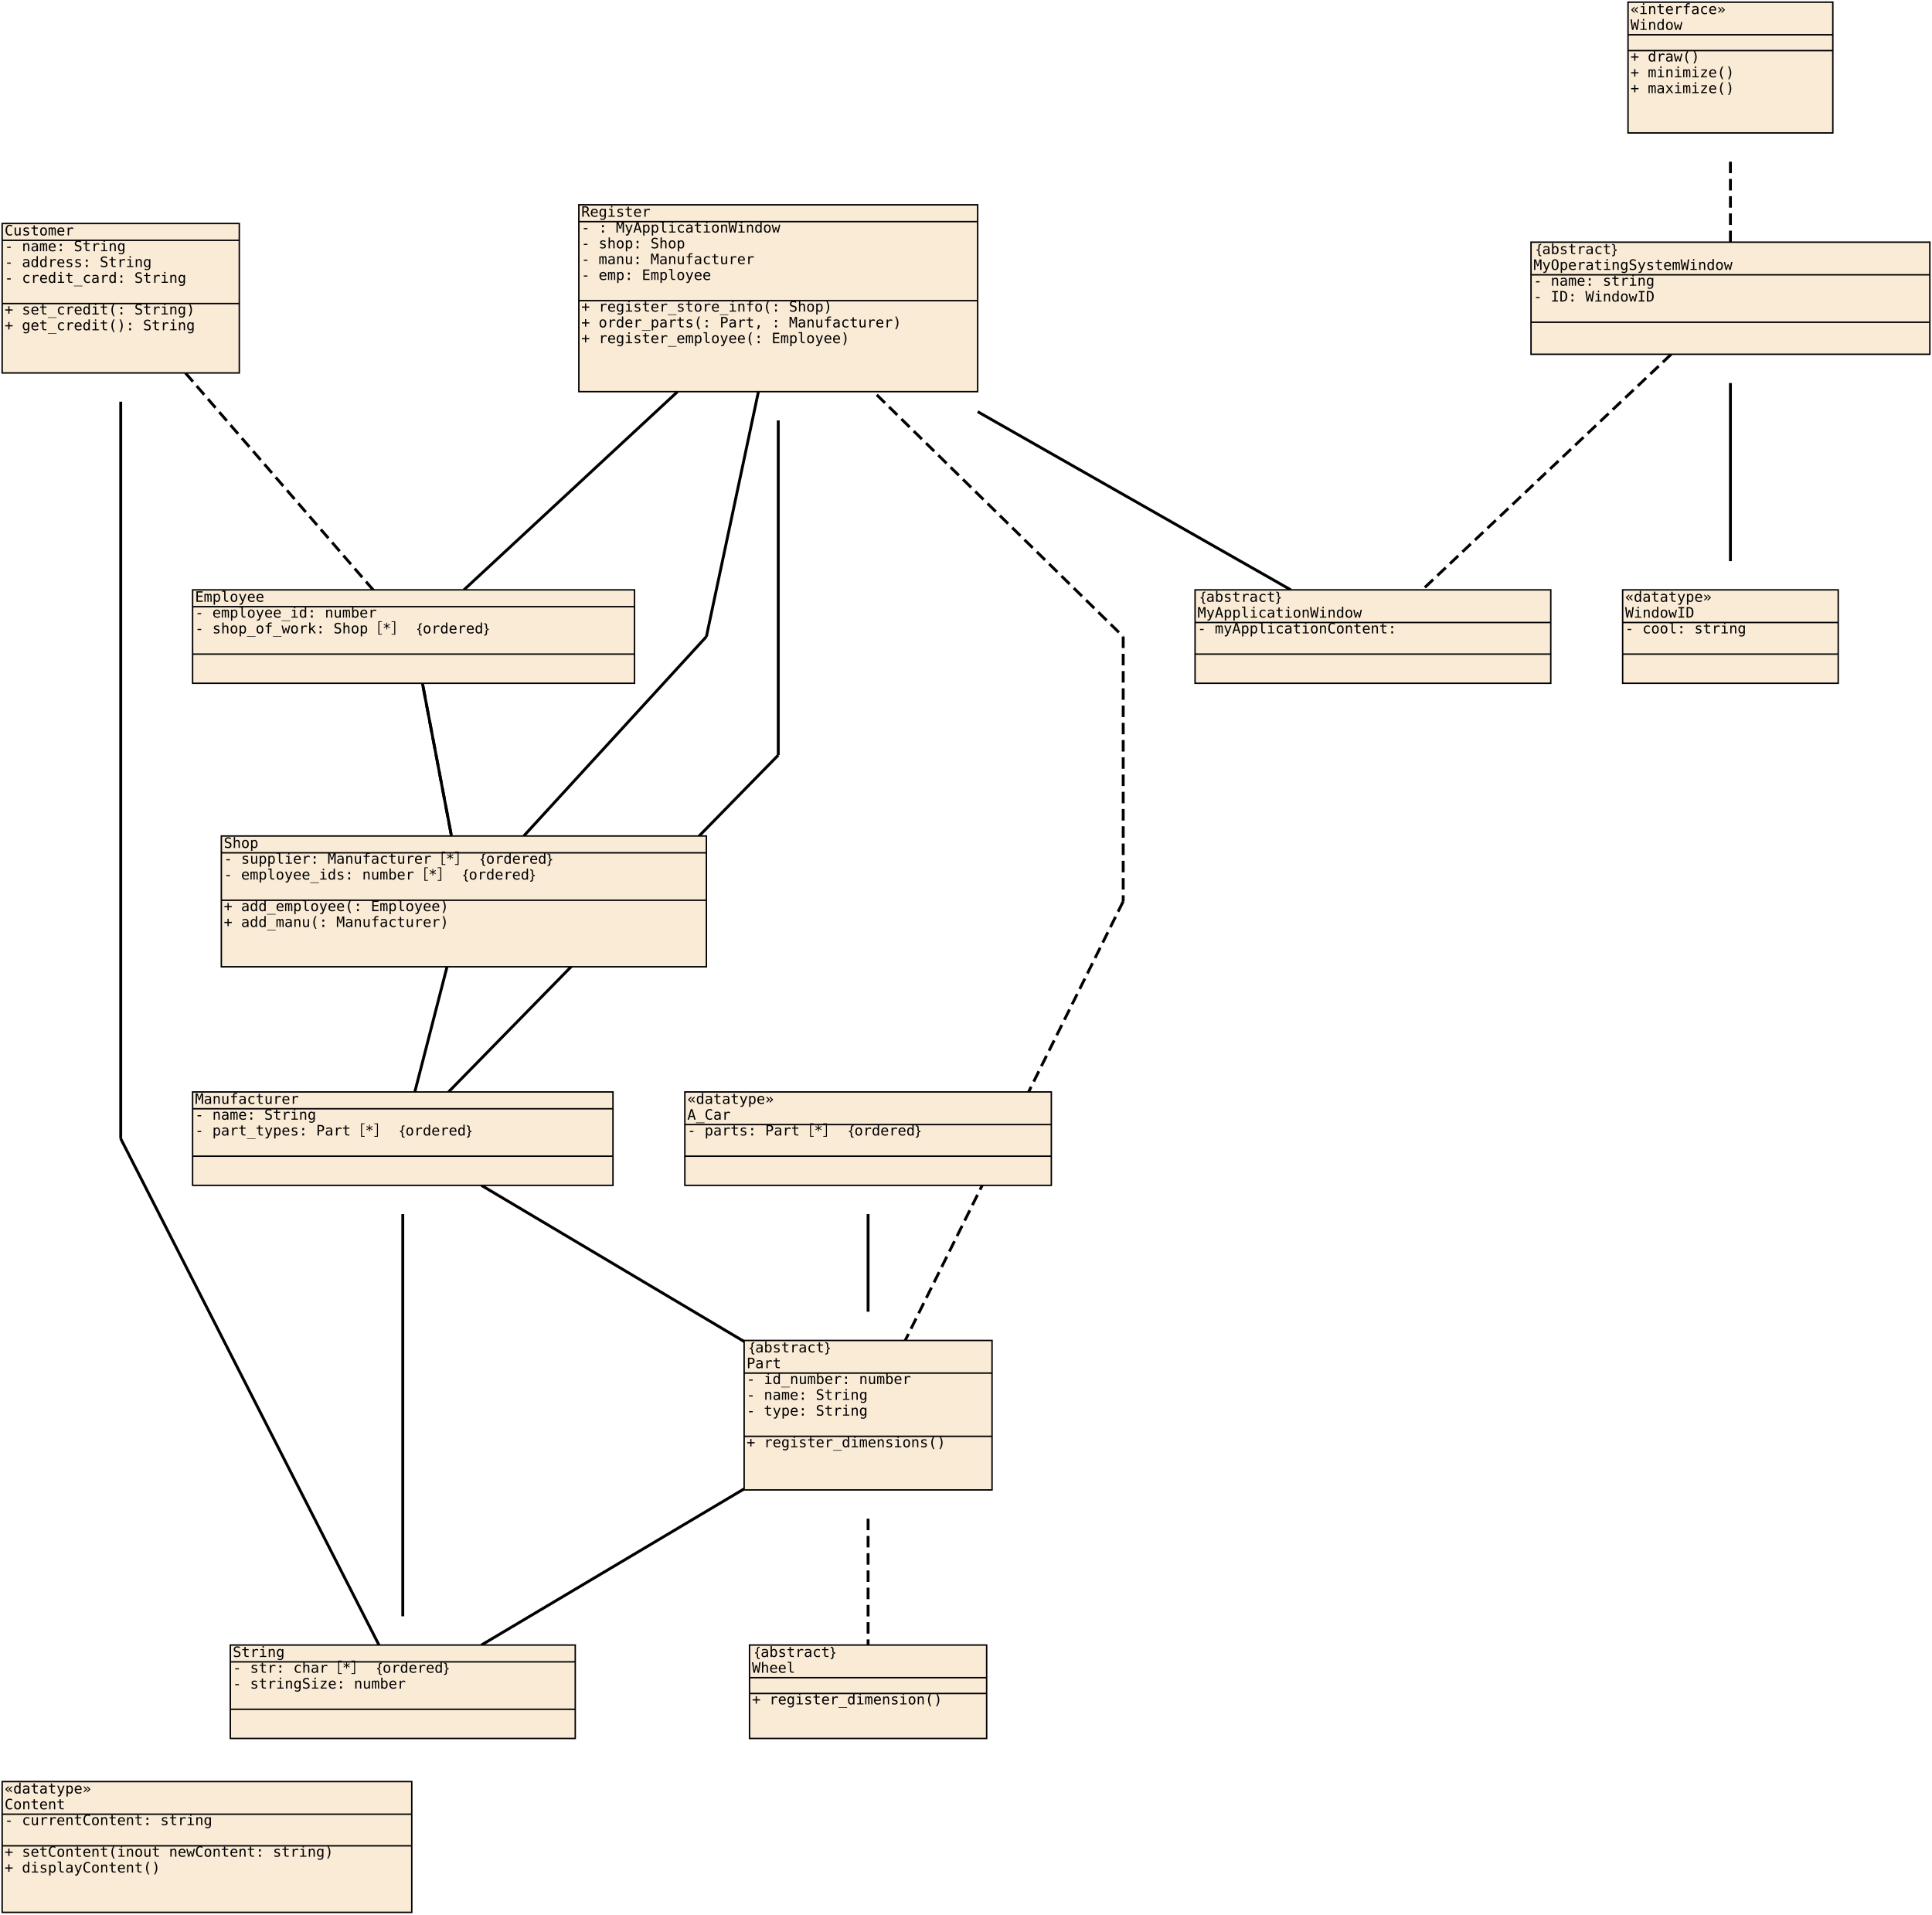
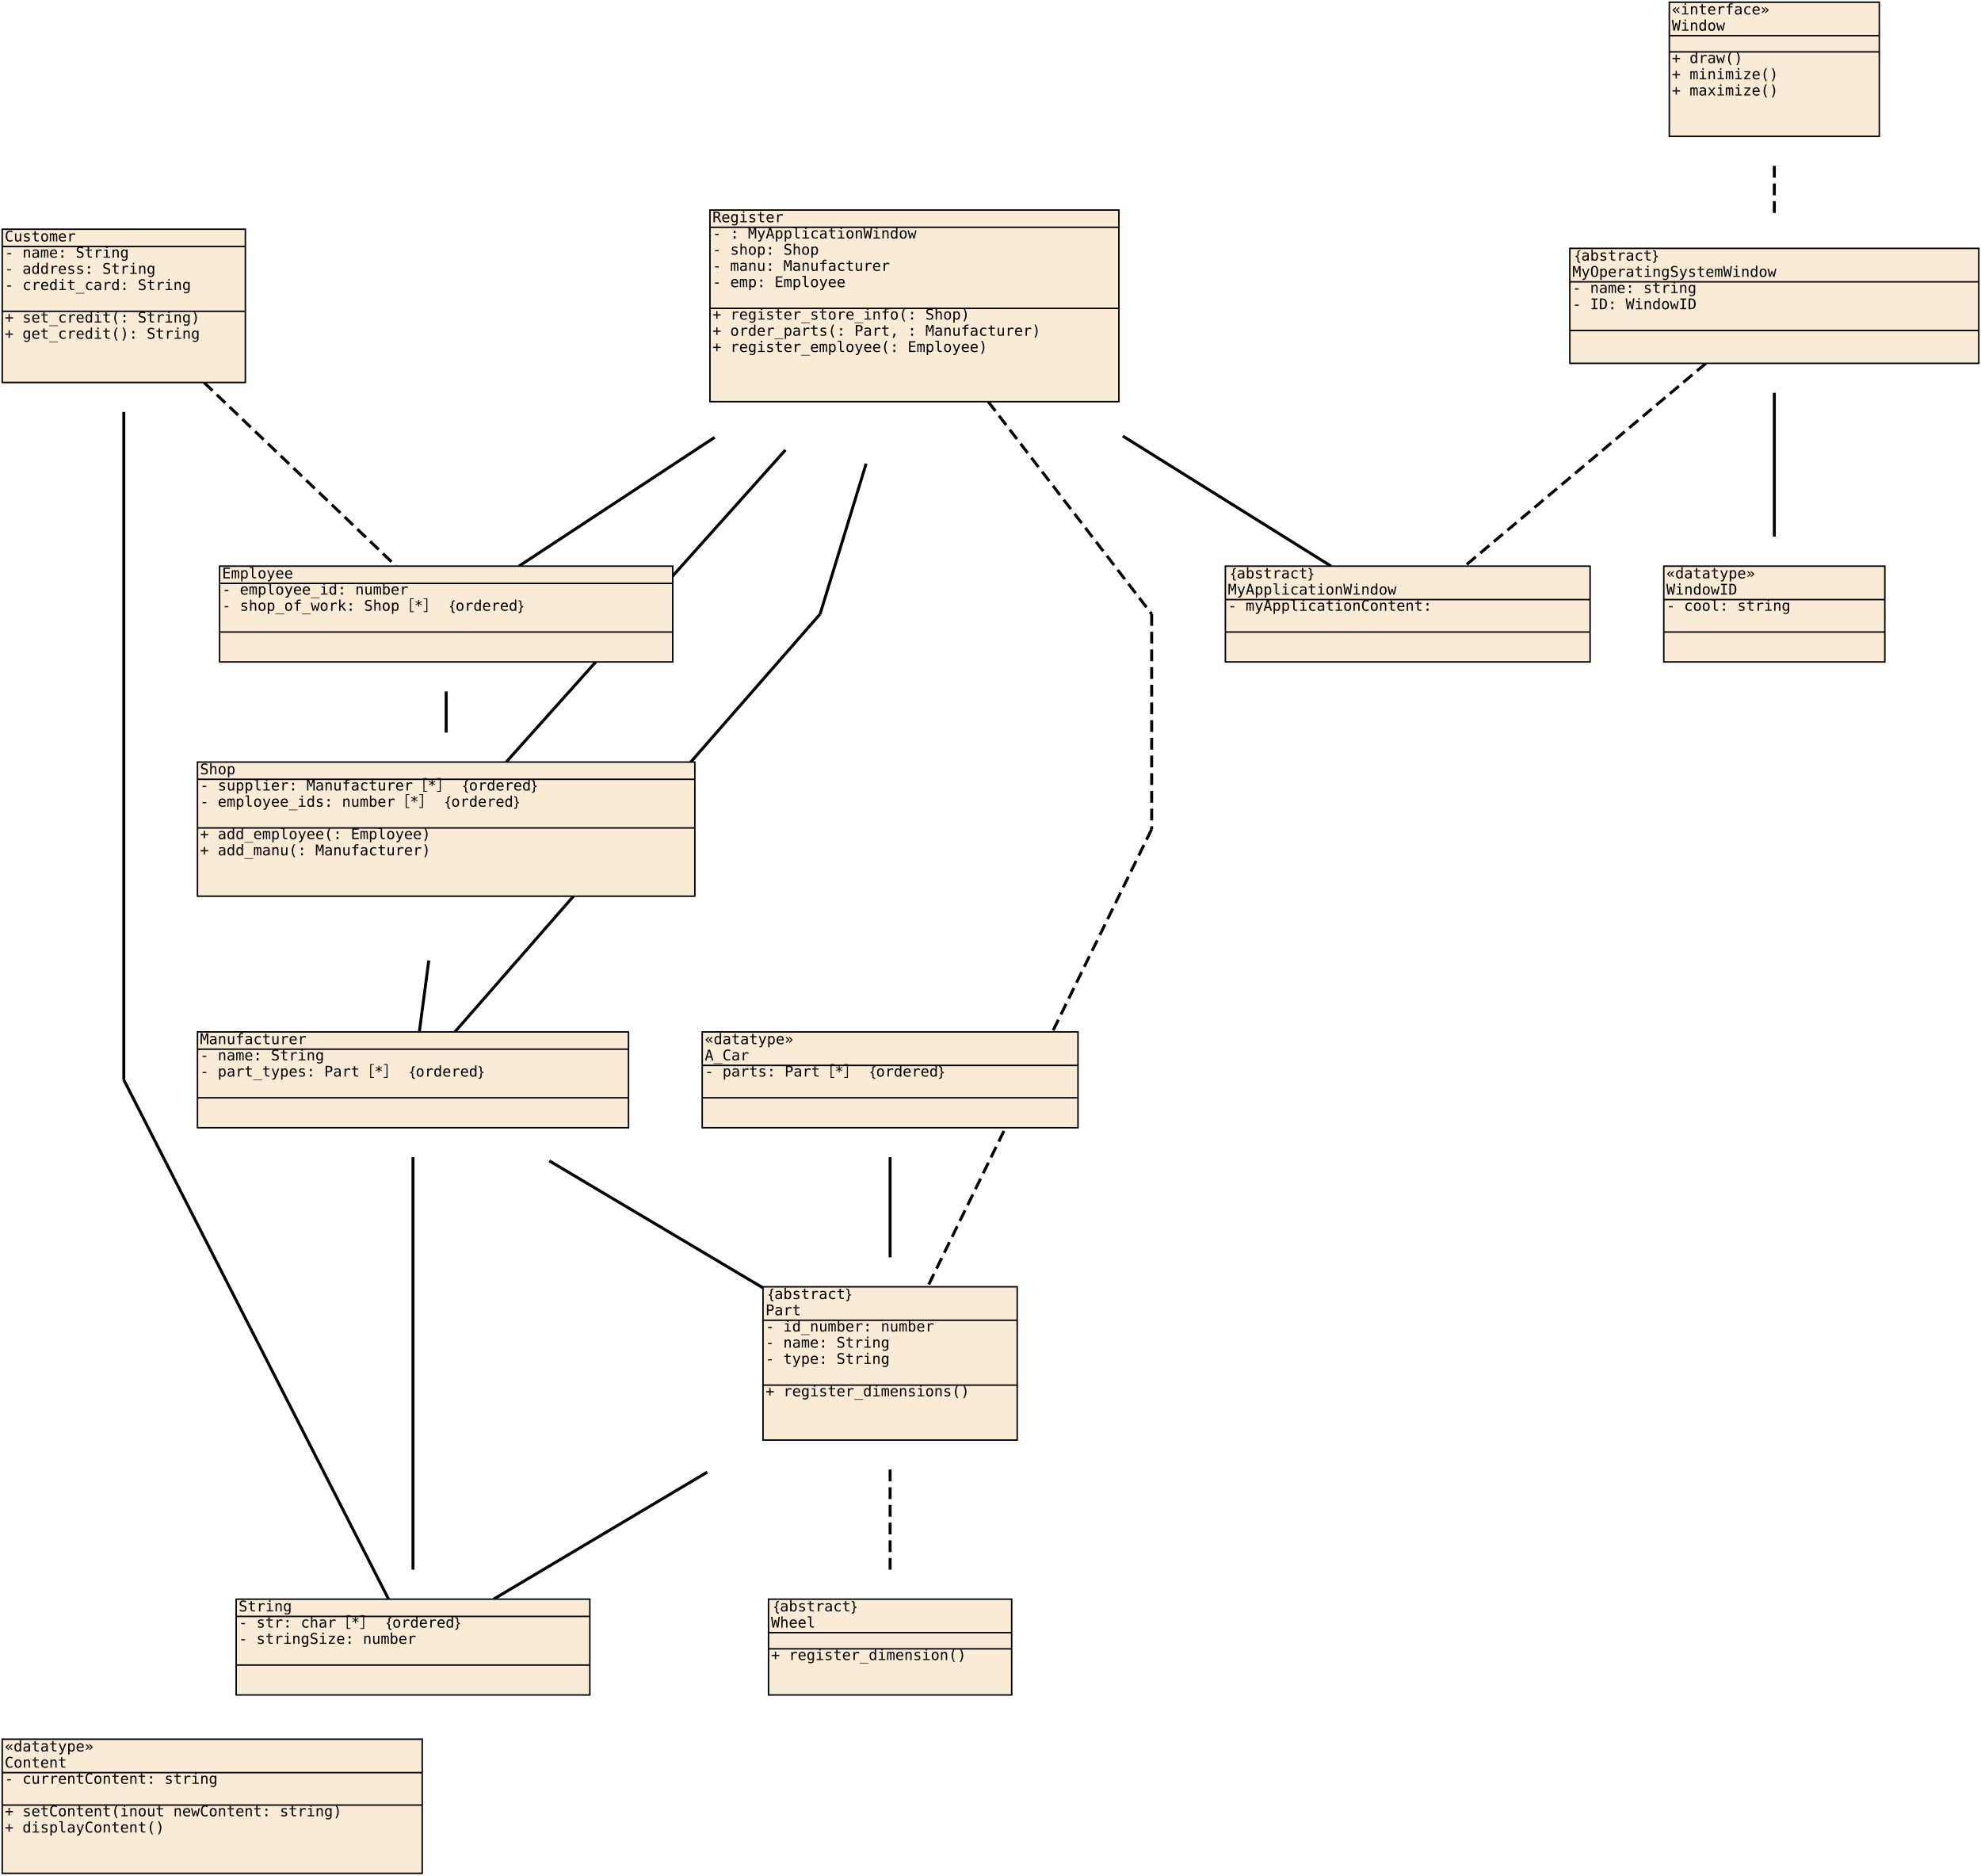
- <svg xmlns="http://www.w3.org/2000/svg" version="1.1" baseProfile="full" style="background: white" viewBox="28.5 28.5 1344.25 1332.08">
+ <svg xmlns="http://www.w3.org/2000/svg" version="1.1" baseProfile="full" style="background: white" viewBox="28.5 28.5 1344.25 1272.42">
  <style>.font_style {font: 10px monospace;}</style>
  <rect width="200%" height="200%" fill="white" />
  <g>
    <g>
-       <polygon points="632.5,853.25,624.5,873.25,640.5,873.25," />
-       <polygon points="632.5,961.167,624.5,941.167,640.5,941.167," />
-       <path fill="none" d=" M632.5,873.25 L632.5,941.167" stroke="#000000" stroke-width="2px" />
-     </g>
-     <g>
-       <polygon points="157.505,288,176.643,297.887,186.3,321.27,164.545,308.358," stroke="#000000" fill-opacity="0" />
-       <path fill="none" d=" M157.505,288 L316.25,471.417" stroke="#000000" stroke-width="2px" stroke-dasharray="8,4" />
+       <polygon points="632.5,793.583,624.5,813.583,640.5,813.583," />
+       <polygon points="632.5,901.5,624.5,881.5,640.5,881.5," />
+       <path fill="none" d=" M632.5,813.583 L632.5,881.5" stroke="#000000" stroke-width="2px" />
+     </g>
+     <g>
+       <polygon points="166.904,288,186.89,296.036,175.834,307.602," stroke="#000000" fill-opacity="0" />
+       <polygon points="" />
+       <path fill="none" d=" M166.904,288 L297.247,412.583" stroke="#000000" stroke-width="2px" stroke-dasharray="8,4" />
    </g>
    <g>
      <polygon points="112.5,288,104.5,308,120.5,308," />
-       <polygon points="292.176,1173.08,275.964,1158.9,272.187,1133.89,290.217,1151.63," stroke="#000000" fill-opacity="0" />
-       <path fill="none" d=" M112.5,308 L112.5,471.417 M112.5,471.417 L112.5,820.75 M112.5,820.75 L292.176,1173.08" stroke="#000000" stroke-width="2px" />
-     </g>
-     <g>
-       <polygon points="322.424,503.917,334.016,522.072,330.635,547.144,318.297,525.058," stroke="#000000" fill-opacity="0" />
-       <polygon points="342.607,610.167,331.015,592.011,334.395,566.94,346.734,589.025," stroke="#000000" fill-opacity="0" />
-       <path fill="none" d=" M322.424,503.917 L342.607,610.167" stroke="#000000" stroke-width="2px" />
-     </g>
-     <g>
-       <polygon points="363.433,853.25,384.713,856.591,401.257,875.73,376.538,870.345," stroke="#000000" fill-opacity="0" />
-       <polygon points="546.25,961.905,524.97,958.564,508.426,939.425,533.145,944.81," stroke="#000000" fill-opacity="0" />
-       <path fill="none" d=" M363.433,853.25 L546.25,961.905" stroke="#000000" stroke-width="2px" />
-     </g>
-     <g>
-       <polygon points="308.75,853.25,300.75,873.25,316.75,873.25," />
-       <polygon points="308.75,1173.08,300.75,1153.08,316.75,1153.08," />
-       <path fill="none" d=" M308.75,873.25 L308.75,1153.08" stroke="#000000" stroke-width="2px" />
-     </g>
-     <g>
-       <polygon points="546.25,1064.43,533.145,1081.52,508.426,1086.91,524.97,1067.77," stroke="#000000" fill-opacity="0" />
-       <polygon points="363.433,1173.08,376.538,1155.99,401.257,1150.6,384.713,1169.74," stroke="#000000" fill-opacity="0" />
-       <path fill="none" d=" M546.25,1064.43 L363.433,1173.08" stroke="#000000" stroke-width="2px" />
-     </g>
-     <g>
-       <polygon points="632.5,1065.17,624.5,1085.17,640.5,1085.17," />
-       <path fill="none" d=" M632.5,1085.17 L632.5,1205.58" stroke="#000000" stroke-width="2px" stroke-dasharray="8,4" />
-     </g>
-     <g>
-       <polygon points="499.938,301,490.717,320.467,467.682,330.926,479.835,308.738," stroke="#000000" fill-opacity="0" />
-       <polygon points="351.281,438.917,360.502,419.449,383.537,408.991,371.384,431.179," stroke="#000000" fill-opacity="0" />
-       <path fill="none" d=" M499.938,301 L351.281,438.917" stroke="#000000" stroke-width="2px" />
-     </g>
-     <g>
-       <polygon points="570,301,562,321,578,321," />
-       <polygon points="340.57,788.25,348.845,768.362,371.352,756.81,360.278,779.556," stroke="#000000" fill-opacity="0" />
-       <path fill="none" d=" M570,321 L570,471.417 M570,471.417 L570,553.917 M570,553.917 L340.57,788.25" stroke="#000000" stroke-width="2px" />
-     </g>
-     <g>
-       <path fill="none" d=" M570,236 L810,471.417 M810,471.417 L810,655.667 M810,655.667 L632.5,1013.17" stroke="#000000" stroke-width="2px" stroke-dasharray="8,4" />
-     </g>
-     <g>
-       <polygon points="556.195,301,559.865,322.226,547.053,344.04,544.214,318.902," stroke="#000000" fill-opacity="0" />
-       <polygon points="392.922,610.167,400.531,590.015,422.64,577.719,412.33,600.821," stroke="#000000" fill-opacity="0" />
-       <path fill="none" d=" M556.195,301 L520,471.417 M520,471.417 L392.922,610.167" stroke="#000000" stroke-width="2px" />
-     </g>
-     <g>
-       <polygon points="708.75,314.946,730.089,317.884,746.993,336.706,722.177,331.79," stroke="#000000" fill-opacity="0" />
-       <polygon points="926.631,438.917,905.291,435.979,888.388,417.157,913.204,422.073," stroke="#000000" fill-opacity="0" />
-       <path fill="none" d=" M708.75,314.946 L926.631,438.917" stroke="#000000" stroke-width="2px" />
-     </g>
-     <g>
-       <path fill="none" d=" M351.25,655.667 L316.25,471.417" stroke="#000000" stroke-width="2px" stroke-dasharray="8,4" />
-     </g>
-     <g>
-       <polygon points="339.536,701.167,342.297,722.53,328.566,743.777,326.803,718.541," stroke="#000000" fill-opacity="0" />
-       <polygon points="317.117,788.25,314.356,766.887,328.087,745.639,329.851,770.876," stroke="#000000" fill-opacity="0" />
-       <path fill="none" d=" M339.536,701.167 L317.117,788.25" stroke="#000000" stroke-width="2px" />
+       <polygon points="" />
+       <path fill="none" d=" M112.5,308 L112.5,445.083 M112.5,445.083 L112.5,761.083 M112.5,761.083 L292.176,1113.42" stroke="#000000" stroke-width="2px" />
+     </g>
+     <g>
+       <polygon points="331.25,477.583,323.25,497.583,339.25,497.583," />
+       <polygon points="331.25,545.5,323.25,525.5,339.25,525.5," />
+       <path fill="none" d=" M331.25,497.583 L331.25,525.5" stroke="#000000" stroke-width="2px" />
+     </g>
+     <g>
+       <polygon points="363.433,793.583,384.713,796.925,401.257,816.063,376.538,810.679," stroke="#000000" fill-opacity="0" />
+       <polygon points="" />
+       <path fill="none" d=" M401.257,816.063 L546.25,902.238" stroke="#000000" stroke-width="2px" />
+     </g>
+     <g>
+       <polygon points="308.75,793.583,300.75,813.583,316.75,813.583," />
+       <polygon points="308.75,1113.42,300.75,1093.42,316.75,1093.42," />
+       <path fill="none" d=" M308.75,813.583 L308.75,1093.42" stroke="#000000" stroke-width="2px" />
+     </g>
+     <g>
+       <polygon points="546.25,1004.76,533.145,1021.86,508.426,1027.24,524.97,1008.1," />
+       <polygon points="" />
+       <path fill="none" d=" M508.426,1027.24 L363.433,1113.42" stroke="#000000" stroke-width="2px" />
+     </g>
+     <g>
+       <polygon points="632.5,1005.5,624.5,1025.5,640.5,1025.5," />
+       <polygon points="632.5,1113.42,624.5,1093.42,640.5,1093.42," />
+       <path fill="none" d=" M632.5,1025.5 L632.5,1093.42" stroke="#000000" stroke-width="2px" stroke-dasharray="8,4" />
+     </g>
+     <g>
+       <polygon points="550.218,301,537.908,318.677,513.461,325.186,529.113,305.311," />
+       <polygon points="" />
+       <path fill="none" d=" M513.461,325.186 L380.641,412.583" stroke="#000000" stroke-width="2px" />
+     </g>
+     <g>
+       <polygon points="629.104,301,630.899,322.466,616.225,343.073,615.6,317.783," />
+       <polygon points="" />
+       <path fill="none" d=" M616.225,343.073 L585,445.083 M585,445.083 L337.162,728.583" stroke="#000000" stroke-width="2px" />
+     </g>
+     <g>
+       <polygon points="" />
+       <polygon points="657.962,901.5,659.572,880.02,673.942,887.056," />
+       <path fill="none" d=" M699.052,301 L810,445.083 M810,445.083 L810,591 M810,591 L657.962,901.5" stroke="#000000" stroke-width="2px" stroke-dasharray="8,4" />
+     </g>
+     <g>
+       <polygon points="590.82,301,583.443,321.238,561.475,333.785,571.521,310.567," />
+       <polygon points="" />
+       <path fill="none" d=" M561.475,333.785 L371.976,545.5" stroke="#000000" stroke-width="2px" />
+     </g>
+     <g>
+       <polygon points="753.067,301,774.268,304.81,790.386,324.309,765.792,318.38," />
+       <polygon points="" />
+       <path fill="none" d=" M790.386,324.309 L931.716,412.583" stroke="#000000" stroke-width="2px" />
+     </g>
+     <g>
+       <polygon points="325.231,636.5,330.539,657.376,319.46,680.12,314.677,655.278," stroke="#000000" fill-opacity="0" />
+       <polygon points="" />
+       <path fill="none" d=" M319.46,680.12 L313.049,728.583" stroke="#000000" stroke-width="2px" />
    </g>
    <g>
      <polygon points="1232.5,121,1224.5,141,1240.5,141," />
-       <path fill="none" d=" M1232.5,141 L1232.5,236" stroke="#000000" stroke-width="2px" stroke-dasharray="8,4" />
-     </g>
-     <g>
-       <polygon points="1191.29,275,1182.26,294.558,1159.33,305.244,1171.27,282.937," stroke="#000000" fill-opacity="0" />
-       <path fill="none" d=" M1191.29,275 L983.75,471.417" stroke="#000000" stroke-width="2px" stroke-dasharray="8,4" />
+       <polygon points="1232.5,197,1224.5,177,1240.5,177," />
+       <path fill="none" d=" M1232.5,141 L1232.5,177" stroke="#000000" stroke-width="2px" stroke-dasharray="8,4" />
+     </g>
+     <g>
+       <polygon points="1186.1,275,1175.94,293.993,1165.64,281.745," stroke="#000000" fill-opacity="0" />
+       <polygon points="" />
+       <path fill="none" d=" M1186.1,275 L1022.42,412.583" stroke="#000000" stroke-width="2px" stroke-dasharray="8,4" />
    </g>
    <g>
      <polygon points="1232.5,275,1224.5,295,1240.5,295," />
-       <polygon points="1232.5,438.917,1224.5,418.917,1240.5,418.917," />
-       <path fill="none" d=" M1232.5,295 L1232.5,418.917" stroke="#000000" stroke-width="2px" />
-     </g>
-   </g>
-   <g class="font_style" transform="translate(505, 788.25)">
+       <polygon points="1232.5,412.583,1224.5,392.583,1240.5,392.583," />
+       <path fill="none" d=" M1232.5,295 L1232.5,392.583" stroke="#000000" stroke-width="2px" />
+     </g>
+   </g>
+   <g class="font_style" transform="translate(505, 728.5833)">
    <rect fill="#FAEBD7" fill-opacity="1" stroke-width="1px" stroke="#000000" width="255" height="65" />
    <text dy="0.83em" dx=".17em" text-anchor="start" fill="#000000" textLength="8.04em" lengthAdjust="spacingAndGlyphs">«datatype»</text>
    <text dy="1.93em" dx=".17em" text-anchor="start" fill="#000000" textLength="3.35em" lengthAdjust="spacingAndGlyphs">A_Car</text>
    <line x1="0" y1="2.27em" x2="255" y2="2.27em" stroke="black" stroke-width="1px" />
    <text dy="3.03em" dx=".17em" text-anchor="start" fill="#000000" textLength="22.78em" lengthAdjust="spacingAndGlyphs">- parts: Part［*］ ｛ordered｝</text>
    <text dy="4.13em" dx=".17em" text-anchor="start" fill="#000000" textLength="0em" lengthAdjust="spacingAndGlyphs" />
    <line x1="0" y1="4.47em" x2="255" y2="4.47em" stroke="black" stroke-width="1px" />
  </g>
  <g class="font_style" transform="translate(30, 184)">
    <rect fill="#FAEBD7" fill-opacity="1" stroke-width="1px" stroke="#000000" width="165" height="104" />
    <text dy="0.83em" dx=".17em" text-anchor="start" fill="#000000" textLength="5.36em" lengthAdjust="spacingAndGlyphs">Customer</text>
    <line x1="0" y1="1.17em" x2="165" y2="1.17em" stroke="black" stroke-width="1px" />
    <text dy="1.93em" dx=".17em" text-anchor="start" fill="#000000" textLength="9.38em" lengthAdjust="spacingAndGlyphs">- name: String</text>
    <text dy="3.03em" dx=".17em" text-anchor="start" fill="#000000" textLength="11.39em" lengthAdjust="spacingAndGlyphs">- address: String</text>
    <text dy="4.13em" dx=".17em" text-anchor="start" fill="#000000" textLength="14.07em" lengthAdjust="spacingAndGlyphs">- credit_card: String</text>
    <text dy="5.23em" dx=".17em" text-anchor="start" fill="#000000" textLength="0em" lengthAdjust="spacingAndGlyphs" />
    <line x1="0" y1="5.57em" x2="165" y2="5.57em" stroke="black" stroke-width="1px" />
    <text dy="6.33em" dx=".17em" text-anchor="start" fill="#000000" textLength="14.74em" lengthAdjust="spacingAndGlyphs">+ set_credit(: String)</text>
    <text dy="7.43em" dx=".17em" text-anchor="start" fill="#000000" textLength="14.74em" lengthAdjust="spacingAndGlyphs">+ get_credit(): String</text>
  </g>
-   <g class="font_style" transform="translate(162.5, 438.9167)">
+   <g class="font_style" transform="translate(177.5, 412.5833)">
    <rect fill="#FAEBD7" fill-opacity="1" stroke-width="1px" stroke="#000000" width="307.5" height="65" />
    <text dy="0.83em" dx=".17em" text-anchor="start" fill="#000000" textLength="5.36em" lengthAdjust="spacingAndGlyphs">Employee</text>
    <line x1="0" y1="1.17em" x2="307.5" y2="1.17em" stroke="black" stroke-width="1px" />
    <text dy="1.93em" dx=".17em" text-anchor="start" fill="#000000" textLength="14.07em" lengthAdjust="spacingAndGlyphs">- employee_id: number</text>
    <text dy="3.03em" dx=".17em" text-anchor="start" fill="#000000" textLength="27.47em" lengthAdjust="spacingAndGlyphs">- shop_of_work: Shop［*］ ｛ordered｝</text>
    <text dy="4.13em" dx=".17em" text-anchor="start" fill="#000000" textLength="0em" lengthAdjust="spacingAndGlyphs" />
    <line x1="0" y1="4.47em" x2="307.5" y2="4.47em" stroke="black" stroke-width="1px" />
  </g>
-   <g class="font_style" transform="translate(162.5, 788.25)">
+   <g class="font_style" transform="translate(162.5, 728.5833)">
    <rect fill="#FAEBD7" fill-opacity="1" stroke-width="1px" stroke="#000000" width="292.5" height="65" />
    <text dy="0.83em" dx=".17em" text-anchor="start" fill="#000000" textLength="8.04em" lengthAdjust="spacingAndGlyphs">Manufacturer</text>
    <line x1="0" y1="1.17em" x2="292.5" y2="1.17em" stroke="black" stroke-width="1px" />
    <text dy="1.93em" dx=".17em" text-anchor="start" fill="#000000" textLength="9.38em" lengthAdjust="spacingAndGlyphs">- name: String</text>
    <text dy="3.03em" dx=".17em" text-anchor="start" fill="#000000" textLength="26.13em" lengthAdjust="spacingAndGlyphs">- part_types: Part［*］ ｛ordered｝</text>
    <text dy="4.13em" dx=".17em" text-anchor="start" fill="#000000" textLength="0em" lengthAdjust="spacingAndGlyphs" />
    <line x1="0" y1="4.47em" x2="292.5" y2="4.47em" stroke="black" stroke-width="1px" />
  </g>
-   <g class="font_style" transform="translate(546.25, 961.1667)">
+   <g class="font_style" transform="translate(546.25, 901.5)">
    <rect fill="#FAEBD7" fill-opacity="1" stroke-width="1px" stroke="#000000" width="172.5" height="104" />
    <text dy="0.83em" dx=".17em" text-anchor="start" fill="#000000" textLength="9.38em" lengthAdjust="spacingAndGlyphs">｛abstract｝</text>
    <text dy="1.93em" dx=".17em" text-anchor="start" fill="#000000" textLength="2.68em" lengthAdjust="spacingAndGlyphs">Part</text>
    <line x1="0" y1="2.27em" x2="172.5" y2="2.27em" stroke="black" stroke-width="1px" />
    <text dy="3.03em" dx=".17em" text-anchor="start" fill="#000000" textLength="12.73em" lengthAdjust="spacingAndGlyphs">- id_number: number</text>
    <text dy="4.13em" dx=".17em" text-anchor="start" fill="#000000" textLength="9.38em" lengthAdjust="spacingAndGlyphs">- name: String</text>
    <text dy="5.23em" dx=".17em" text-anchor="start" fill="#000000" textLength="9.38em" lengthAdjust="spacingAndGlyphs">- type: String</text>
    <text dy="6.33em" dx=".17em" text-anchor="start" fill="#000000" textLength="0em" lengthAdjust="spacingAndGlyphs" />
    <line x1="0" y1="6.67em" x2="172.5" y2="6.67em" stroke="black" stroke-width="1px" />
    <text dy="7.43em" dx=".17em" text-anchor="start" fill="#000000" textLength="15.41em" lengthAdjust="spacingAndGlyphs">+ register_dimensions()</text>
  </g>
-   <g class="font_style" transform="translate(431.25, 171)">
+   <g class="font_style" transform="translate(510.25, 171)">
    <rect fill="#FAEBD7" fill-opacity="1" stroke-width="1px" stroke="#000000" width="277.5" height="130" />
    <text dy="0.83em" dx=".17em" text-anchor="start" fill="#000000" textLength="5.36em" lengthAdjust="spacingAndGlyphs">Register</text>
    <line x1="0" y1="1.17em" x2="277.5" y2="1.17em" stroke="black" stroke-width="1px" />
    <text dy="1.93em" dx=".17em" text-anchor="start" fill="#000000" textLength="15.41em" lengthAdjust="spacingAndGlyphs">- : MyApplicationWindow</text>
    <text dy="3.03em" dx=".17em" text-anchor="start" fill="#000000" textLength="8.04em" lengthAdjust="spacingAndGlyphs">- shop: Shop</text>
    <text dy="4.13em" dx=".17em" text-anchor="start" fill="#000000" textLength="13.4em" lengthAdjust="spacingAndGlyphs">- manu: Manufacturer</text>
    <text dy="5.23em" dx=".17em" text-anchor="start" fill="#000000" textLength="10.05em" lengthAdjust="spacingAndGlyphs">- emp: Employee</text>
    <text dy="6.33em" dx=".17em" text-anchor="start" fill="#000000" textLength="0em" lengthAdjust="spacingAndGlyphs" />
    <line x1="0" y1="6.67em" x2="277.5" y2="6.67em" stroke="black" stroke-width="1px" />
    <text dy="7.43em" dx=".17em" text-anchor="start" fill="#000000" textLength="19.43em" lengthAdjust="spacingAndGlyphs">+ register_store_info(: Shop)</text>
    <text dy="8.53em" dx=".17em" text-anchor="start" fill="#000000" textLength="24.79em" lengthAdjust="spacingAndGlyphs">+ order_parts(: Part, : Manufacturer)</text>
    <text dy="9.63em" dx=".17em" text-anchor="start" fill="#000000" textLength="20.77em" lengthAdjust="spacingAndGlyphs">+ register_employee(: Employee)</text>
  </g>
-   <g class="font_style" transform="translate(182.5, 610.1667)">
+   <g class="font_style" transform="translate(162.5, 545.5)">
    <rect fill="#FAEBD7" fill-opacity="1" stroke-width="1px" stroke="#000000" width="337.5" height="91" />
    <text dy="0.83em" dx=".17em" text-anchor="start" fill="#000000" textLength="2.68em" lengthAdjust="spacingAndGlyphs">Shop</text>
    <line x1="0" y1="1.17em" x2="337.5" y2="1.17em" stroke="black" stroke-width="1px" />
    <text dy="1.93em" dx=".17em" text-anchor="start" fill="#000000" textLength="30.15em" lengthAdjust="spacingAndGlyphs">- supplier: Manufacturer［*］ ｛ordered｝</text>
    <text dy="3.03em" dx=".17em" text-anchor="start" fill="#000000" textLength="28.81em" lengthAdjust="spacingAndGlyphs">- employee_ids: number［*］ ｛ordered｝</text>
    <text dy="4.13em" dx=".17em" text-anchor="start" fill="#000000" textLength="0em" lengthAdjust="spacingAndGlyphs" />
    <line x1="0" y1="4.47em" x2="337.5" y2="4.47em" stroke="black" stroke-width="1px" />
    <text dy="5.23em" dx=".17em" text-anchor="start" fill="#000000" textLength="17.42em" lengthAdjust="spacingAndGlyphs">+ add_employee(: Employee)</text>
    <text dy="6.33em" dx=".17em" text-anchor="start" fill="#000000" textLength="17.42em" lengthAdjust="spacingAndGlyphs">+ add_manu(: Manufacturer)</text>
  </g>
-   <g class="font_style" transform="translate(188.75, 1173.083)">
+   <g class="font_style" transform="translate(188.75, 1113.417)">
    <rect fill="#FAEBD7" fill-opacity="1" stroke-width="1px" stroke="#000000" width="240" height="65" />
    <text dy="0.83em" dx=".17em" text-anchor="start" fill="#000000" textLength="4.02em" lengthAdjust="spacingAndGlyphs">String</text>
    <line x1="0" y1="1.17em" x2="240" y2="1.17em" stroke="black" stroke-width="1px" />
    <text dy="1.93em" dx=".17em" text-anchor="start" fill="#000000" textLength="21.44em" lengthAdjust="spacingAndGlyphs">- str: char［*］ ｛ordered｝</text>
    <text dy="3.03em" dx=".17em" text-anchor="start" fill="#000000" textLength="13.4em" lengthAdjust="spacingAndGlyphs">- stringSize: number</text>
    <text dy="4.13em" dx=".17em" text-anchor="start" fill="#000000" textLength="0em" lengthAdjust="spacingAndGlyphs" />
    <line x1="0" y1="4.47em" x2="240" y2="4.47em" stroke="black" stroke-width="1px" />
  </g>
  <g class="font_style" transform="translate(1161.25, 30)">
    <rect fill="#FAEBD7" fill-opacity="1" stroke-width="1px" stroke="#000000" width="142.5" height="91" />
    <text dy="0.83em" dx=".17em" text-anchor="start" fill="#000000" textLength="8.71em" lengthAdjust="spacingAndGlyphs">«interface»</text>
    <text dy="1.93em" dx=".17em" text-anchor="start" fill="#000000" textLength="4.02em" lengthAdjust="spacingAndGlyphs">Window</text>
    <line x1="0" y1="2.27em" x2="142.5" y2="2.27em" stroke="black" stroke-width="1px" />
    <text dy="3.03em" dx=".17em" text-anchor="start" fill="#000000" textLength="0em" lengthAdjust="spacingAndGlyphs" />
    <line x1="0" y1="3.37em" x2="142.5" y2="3.37em" stroke="black" stroke-width="1px" />
    <text dy="4.13em" dx=".17em" text-anchor="start" fill="#000000" textLength="5.36em" lengthAdjust="spacingAndGlyphs">+ draw()</text>
    <text dy="5.23em" dx=".17em" text-anchor="start" fill="#000000" textLength="8.04em" lengthAdjust="spacingAndGlyphs">+ minimize()</text>
    <text dy="6.33em" dx=".17em" text-anchor="start" fill="#000000" textLength="8.04em" lengthAdjust="spacingAndGlyphs">+ maximize()</text>
  </g>
  <g class="font_style" transform="translate(1093.75, 197)">
    <rect fill="#FAEBD7" fill-opacity="1" stroke-width="1px" stroke="#000000" width="277.5" height="78" />
    <text dy="0.83em" dx=".17em" text-anchor="start" fill="#000000" textLength="9.38em" lengthAdjust="spacingAndGlyphs">｛abstract｝</text>
    <text dy="1.93em" dx=".17em" text-anchor="start" fill="#000000" textLength="15.41em" lengthAdjust="spacingAndGlyphs">MyOperatingSystemWindow</text>
    <line x1="0" y1="2.27em" x2="277.5" y2="2.27em" stroke="black" stroke-width="1px" />
    <text dy="3.03em" dx=".17em" text-anchor="start" fill="#000000" textLength="9.38em" lengthAdjust="spacingAndGlyphs">- name: string</text>
    <text dy="4.13em" dx=".17em" text-anchor="start" fill="#000000" textLength="9.38em" lengthAdjust="spacingAndGlyphs">- ID: WindowID</text>
    <text dy="5.23em" dx=".17em" text-anchor="start" fill="#000000" textLength="0em" lengthAdjust="spacingAndGlyphs" />
    <line x1="0" y1="5.57em" x2="277.5" y2="5.57em" stroke="black" stroke-width="1px" />
  </g>
-   <g class="font_style" transform="translate(860, 438.9167)">
+   <g class="font_style" transform="translate(860, 412.5833)">
    <rect fill="#FAEBD7" fill-opacity="1" stroke-width="1px" stroke="#000000" width="247.5" height="65" />
    <text dy="0.83em" dx=".17em" text-anchor="start" fill="#000000" textLength="9.38em" lengthAdjust="spacingAndGlyphs">｛abstract｝</text>
    <text dy="1.93em" dx=".17em" text-anchor="start" fill="#000000" textLength="12.73em" lengthAdjust="spacingAndGlyphs">MyApplicationWindow</text>
    <line x1="0" y1="2.27em" x2="247.5" y2="2.27em" stroke="black" stroke-width="1px" />
    <text dy="3.03em" dx=".17em" text-anchor="start" fill="#000000" textLength="16.08em" lengthAdjust="spacingAndGlyphs">- myApplicationContent: </text>
    <text dy="4.13em" dx=".17em" text-anchor="start" fill="#000000" textLength="0em" lengthAdjust="spacingAndGlyphs" />
    <line x1="0" y1="4.47em" x2="247.5" y2="4.47em" stroke="black" stroke-width="1px" />
  </g>
-   <g class="font_style" transform="translate(1157.5, 438.9167)">
+   <g class="font_style" transform="translate(1157.5, 412.5833)">
    <rect fill="#FAEBD7" fill-opacity="1" stroke-width="1px" stroke="#000000" width="150" height="65" />
    <text dy="0.83em" dx=".17em" text-anchor="start" fill="#000000" textLength="8.04em" lengthAdjust="spacingAndGlyphs">«datatype»</text>
    <text dy="1.93em" dx=".17em" text-anchor="start" fill="#000000" textLength="5.36em" lengthAdjust="spacingAndGlyphs">WindowID</text>
    <line x1="0" y1="2.27em" x2="150" y2="2.27em" stroke="black" stroke-width="1px" />
    <text dy="3.03em" dx=".17em" text-anchor="start" fill="#000000" textLength="9.38em" lengthAdjust="spacingAndGlyphs">- cool: string</text>
    <text dy="4.13em" dx=".17em" text-anchor="start" fill="#000000" textLength="0em" lengthAdjust="spacingAndGlyphs" />
    <line x1="0" y1="4.47em" x2="150" y2="4.47em" stroke="black" stroke-width="1px" />
  </g>
-   <g class="font_style" transform="translate(30, 1268.083)">
+   <g class="font_style" transform="translate(30, 1208.417)">
    <rect fill="#FAEBD7" fill-opacity="1" stroke-width="1px" stroke="#000000" width="285" height="91" />
    <text dy="0.83em" dx=".17em" text-anchor="start" fill="#000000" textLength="8.04em" lengthAdjust="spacingAndGlyphs">«datatype»</text>
    <text dy="1.93em" dx=".17em" text-anchor="start" fill="#000000" textLength="4.69em" lengthAdjust="spacingAndGlyphs">Content</text>
    <line x1="0" y1="2.27em" x2="285" y2="2.27em" stroke="black" stroke-width="1px" />
    <text dy="3.03em" dx=".17em" text-anchor="start" fill="#000000" textLength="16.08em" lengthAdjust="spacingAndGlyphs">- currentContent: string</text>
    <text dy="4.13em" dx=".17em" text-anchor="start" fill="#000000" textLength="0em" lengthAdjust="spacingAndGlyphs" />
    <line x1="0" y1="4.47em" x2="285" y2="4.47em" stroke="black" stroke-width="1px" />
    <text dy="5.23em" dx=".17em" text-anchor="start" fill="#000000" textLength="25.46em" lengthAdjust="spacingAndGlyphs">+ setContent(inout newContent: string)</text>
    <text dy="6.33em" dx=".17em" text-anchor="start" fill="#000000" textLength="12.06em" lengthAdjust="spacingAndGlyphs">+ displayContent()</text>
  </g>
-   <g class="font_style" transform="translate(550, 1173.083)">
+   <g class="font_style" transform="translate(550, 1113.417)">
    <rect fill="#FAEBD7" fill-opacity="1" stroke-width="1px" stroke="#000000" width="165" height="65" />
    <text dy="0.83em" dx=".17em" text-anchor="start" fill="#000000" textLength="9.38em" lengthAdjust="spacingAndGlyphs">｛abstract｝</text>
    <text dy="1.93em" dx=".17em" text-anchor="start" fill="#000000" textLength="3.35em" lengthAdjust="spacingAndGlyphs">Wheel</text>
    <line x1="0" y1="2.27em" x2="165" y2="2.27em" stroke="black" stroke-width="1px" />
    <text dy="3.03em" dx=".17em" text-anchor="start" fill="#000000" textLength="0em" lengthAdjust="spacingAndGlyphs" />
    <line x1="0" y1="3.37em" x2="165" y2="3.37em" stroke="black" stroke-width="1px" />
    <text dy="4.13em" dx=".17em" text-anchor="start" fill="#000000" textLength="14.74em" lengthAdjust="spacingAndGlyphs">+ register_dimension()</text>
  </g>
</svg>
